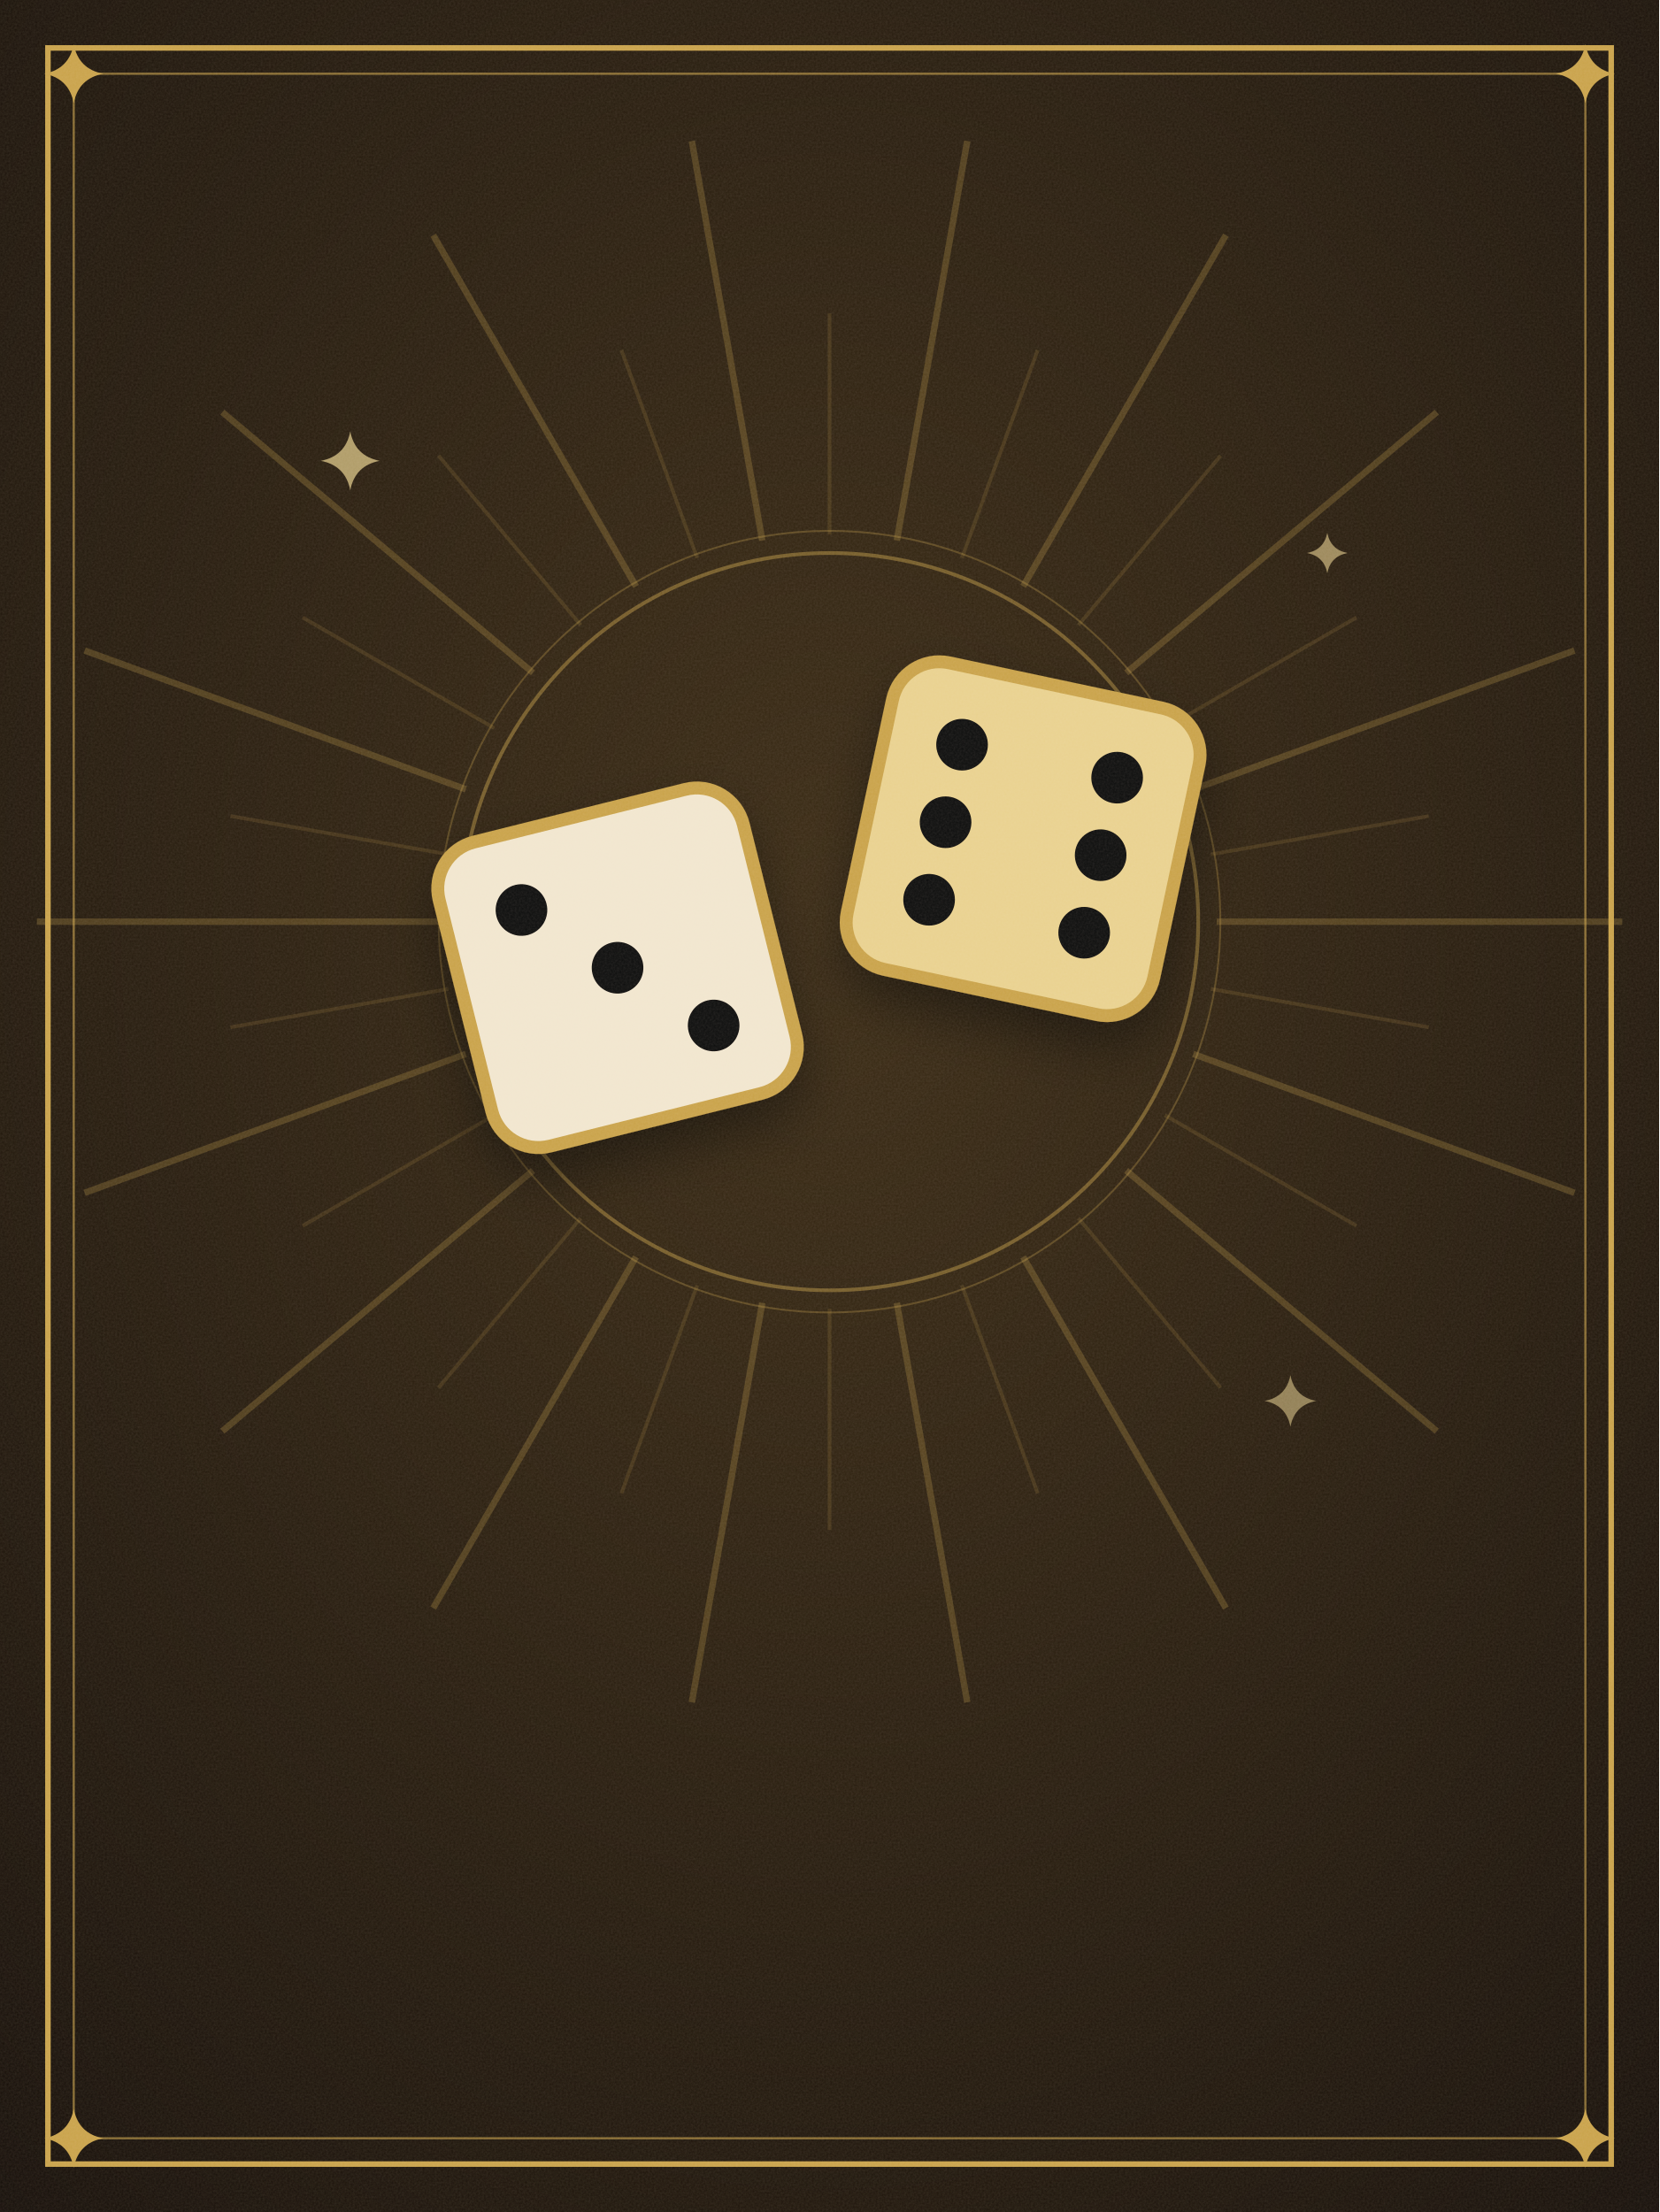
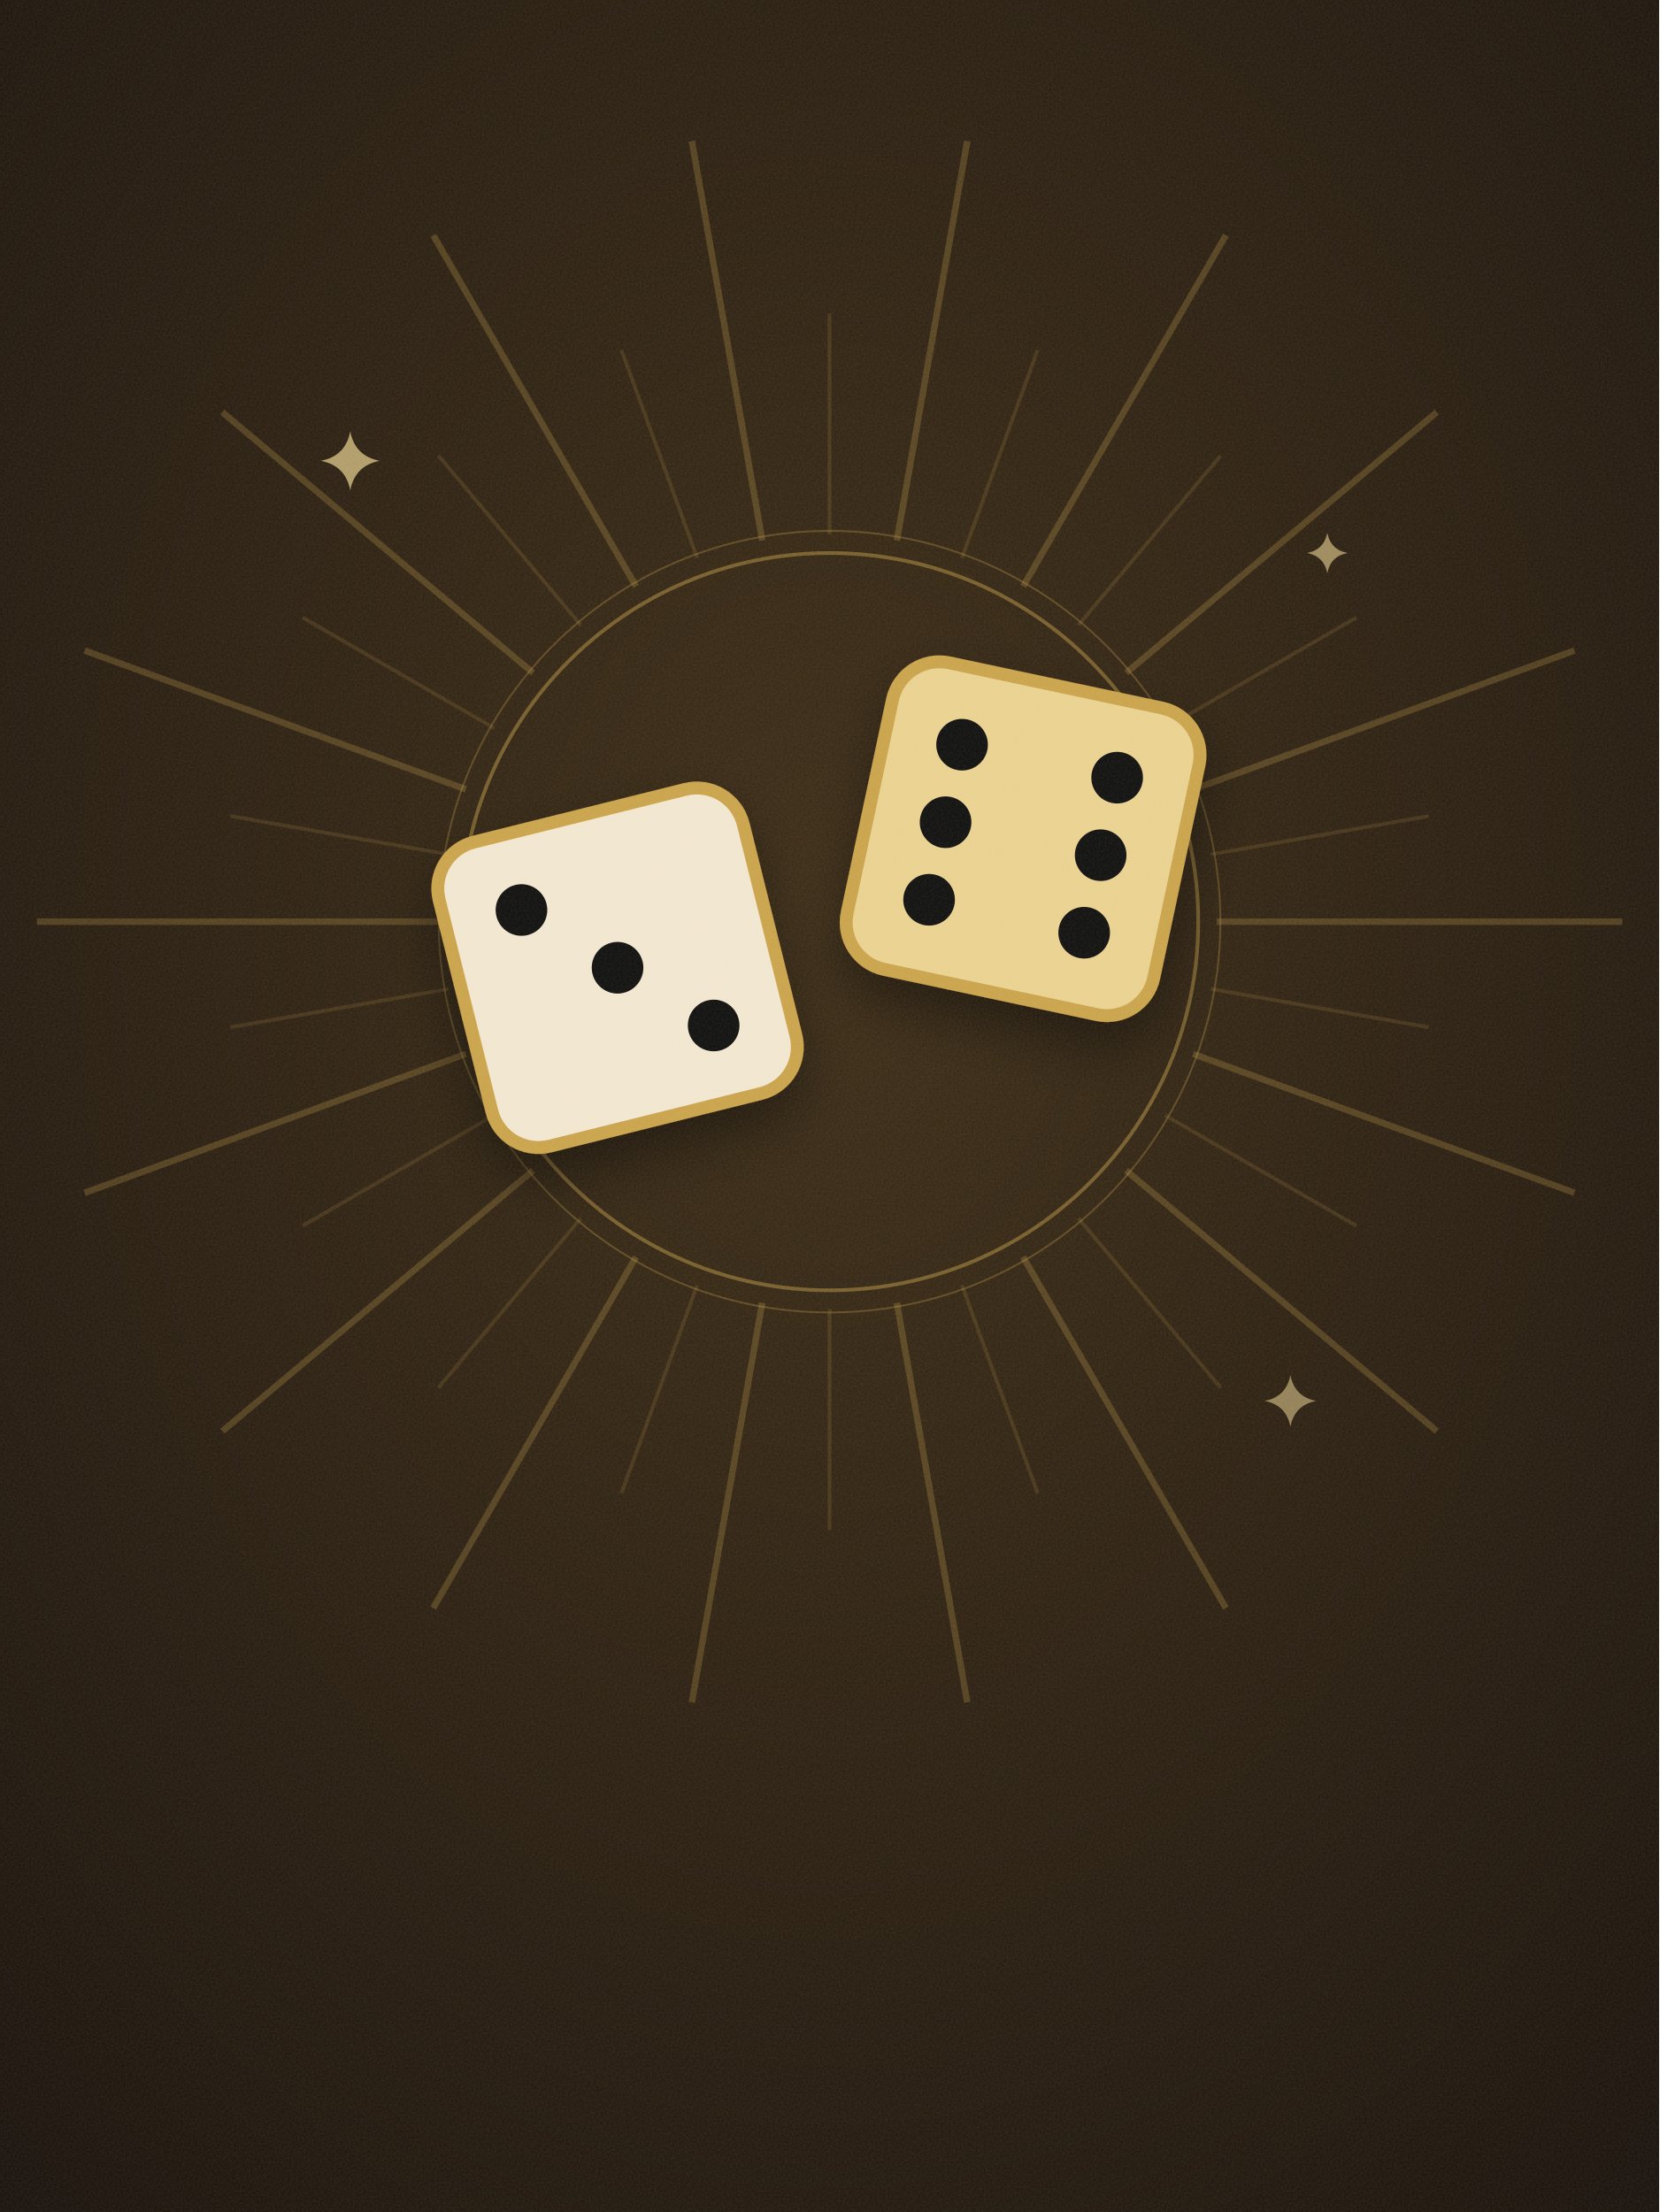
<svg xmlns="http://www.w3.org/2000/svg" viewBox="0 0 900 1200" width="900" height="1200">
  <defs>
    <radialGradient id="g" cx=".5" cy=".42" r=".8">
      <stop offset="0" stop-color="#3a2a14" />
      <stop offset="1" stop-color="#140d08" />
    </radialGradient>
    <filter id="shadow" x="-20%" y="-20%" width="140%" height="140%">
      <feDropShadow dx="0" dy="14" stdDeviation="14" flood-color="#000" flood-opacity=".45" />
    </filter>
    <filter id="n">
      <feTurbulence type="fractalNoise" baseFrequency=".9" numOctaves="3" stitchTiles="stitch" />
      <feColorMatrix values="0 0 0 0 1 0 0 0 0 .9 0 0 0 0 .75 0 0 0 .1 0" />
    </filter>
  </defs>
  <rect width="900" height="1200" fill="url(#g)" />
  <line x1="660.0" y1="500.0" x2="880.0" y2="500.0" stroke="#c9a24a" stroke-width="3.5" opacity="0.26" />
  <line x1="656.8" y1="536.5" x2="775.0" y2="557.3" stroke="#c9a24a" stroke-width="2" opacity="0.16" />
  <line x1="647.3" y1="571.8" x2="854.1" y2="647.1" stroke="#c9a24a" stroke-width="3.5" opacity="0.26" />
  <line x1="631.9" y1="605.0" x2="735.8" y2="665.0" stroke="#c9a24a" stroke-width="2" opacity="0.16" />
  <line x1="610.9" y1="635.0" x2="779.4" y2="776.4" stroke="#c9a24a" stroke-width="3.5" opacity="0.26" />
  <line x1="585.0" y1="660.9" x2="662.1" y2="752.8" stroke="#c9a24a" stroke-width="2" opacity="0.16" />
  <line x1="555.0" y1="681.9" x2="665.0" y2="872.4" stroke="#c9a24a" stroke-width="3.5" opacity="0.26" />
  <line x1="521.8" y1="697.3" x2="562.9" y2="810.1" stroke="#c9a24a" stroke-width="2" opacity="0.16" />
  <line x1="486.5" y1="706.8" x2="524.7" y2="923.5" stroke="#c9a24a" stroke-width="3.5" opacity="0.26" />
  <line x1="450.0" y1="710.0" x2="450.0" y2="830.0" stroke="#c9a24a" stroke-width="2" opacity="0.16" />
  <line x1="413.5" y1="706.8" x2="375.3" y2="923.5" stroke="#c9a24a" stroke-width="3.5" opacity="0.26" />
  <line x1="378.2" y1="697.3" x2="337.1" y2="810.1" stroke="#c9a24a" stroke-width="2" opacity="0.16" />
  <line x1="345.0" y1="681.9" x2="235.0" y2="872.4" stroke="#c9a24a" stroke-width="3.5" opacity="0.26" />
  <line x1="315.0" y1="660.9" x2="237.9" y2="752.8" stroke="#c9a24a" stroke-width="2" opacity="0.16" />
  <line x1="289.1" y1="635.0" x2="120.6" y2="776.4" stroke="#c9a24a" stroke-width="3.5" opacity="0.26" />
  <line x1="268.1" y1="605.0" x2="164.2" y2="665.0" stroke="#c9a24a" stroke-width="2" opacity="0.16" />
  <line x1="252.7" y1="571.8" x2="45.9" y2="647.1" stroke="#c9a24a" stroke-width="3.5" opacity="0.26" />
  <line x1="243.2" y1="536.5" x2="125.0" y2="557.3" stroke="#c9a24a" stroke-width="2" opacity="0.16" />
  <line x1="240.0" y1="500.0" x2="20.0" y2="500.0" stroke="#c9a24a" stroke-width="3.5" opacity="0.26" />
  <line x1="243.2" y1="463.5" x2="125.0" y2="442.7" stroke="#c9a24a" stroke-width="2" opacity="0.16" />
  <line x1="252.7" y1="428.2" x2="45.9" y2="352.9" stroke="#c9a24a" stroke-width="3.5" opacity="0.26" />
  <line x1="268.1" y1="395.0" x2="164.2" y2="335.0" stroke="#c9a24a" stroke-width="2" opacity="0.16" />
  <line x1="289.1" y1="365.0" x2="120.6" y2="223.6" stroke="#c9a24a" stroke-width="3.5" opacity="0.26" />
  <line x1="315.0" y1="339.1" x2="237.9" y2="247.2" stroke="#c9a24a" stroke-width="2" opacity="0.16" />
  <line x1="345.0" y1="318.1" x2="235.0" y2="127.6" stroke="#c9a24a" stroke-width="3.5" opacity="0.26" />
  <line x1="378.2" y1="302.7" x2="337.1" y2="189.9" stroke="#c9a24a" stroke-width="2" opacity="0.16" />
  <line x1="413.5" y1="293.2" x2="375.3" y2="76.5" stroke="#c9a24a" stroke-width="3.5" opacity="0.26" />
  <line x1="450.0" y1="290.0" x2="450.0" y2="170.0" stroke="#c9a24a" stroke-width="2" opacity="0.16" />
  <line x1="486.5" y1="293.2" x2="524.7" y2="76.5" stroke="#c9a24a" stroke-width="3.5" opacity="0.26" />
  <line x1="521.8" y1="302.7" x2="562.9" y2="189.9" stroke="#c9a24a" stroke-width="2" opacity="0.16" />
  <line x1="555.0" y1="318.1" x2="665.0" y2="127.6" stroke="#c9a24a" stroke-width="3.5" opacity="0.26" />
  <line x1="585.0" y1="339.1" x2="662.1" y2="247.2" stroke="#c9a24a" stroke-width="2" opacity="0.16" />
  <line x1="610.9" y1="365.0" x2="779.4" y2="223.6" stroke="#c9a24a" stroke-width="3.5" opacity="0.26" />
  <line x1="631.9" y1="395.0" x2="735.8" y2="335.0" stroke="#c9a24a" stroke-width="2" opacity="0.16" />
  <line x1="647.3" y1="428.2" x2="854.1" y2="352.9" stroke="#c9a24a" stroke-width="3.5" opacity="0.26" />
  <line x1="656.8" y1="463.5" x2="775.0" y2="442.7" stroke="#c9a24a" stroke-width="2" opacity="0.16" />
  <circle cx="450" cy="500" r="200" fill="none" stroke="#c9a24a" stroke-width="2" opacity=".45" />
  <circle cx="450" cy="500" r="212" fill="none" stroke="#c9a24a" stroke-width="1" opacity=".3" />
  <g filter="url(#shadow)">
    <g transform="rotate(-14 335 525)">
      <rect x="250" y="440" width="170" height="170" rx="26" fill="#f1e6cf" stroke="#c9a24a" stroke-width="7" />
      <circle cx="292" cy="482" r="14" fill="#0d0a09" />
      <circle cx="335" cy="525" r="14" fill="#0d0a09" />
      <circle cx="378" cy="568" r="14" fill="#0d0a09" />
    </g>
    <g transform="rotate(12 555 455)">
      <rect x="470" y="370" width="170" height="170" rx="26" fill="#e9d18f" stroke="#c9a24a" stroke-width="7" />
      <circle cx="512" cy="412" r="14" fill="#0d0a09" />
      <circle cx="598" cy="412" r="14" fill="#0d0a09" />
      <circle cx="512" cy="498" r="14" fill="#0d0a09" />
      <circle cx="598" cy="498" r="14" fill="#0d0a09" />
      <circle cx="512" cy="455" r="14" fill="#0d0a09" />
      <circle cx="598" cy="455" r="14" fill="#0d0a09" />
    </g>
  </g>
  <path d="M190 234Q192.56 247.44 206 250Q192.56 252.56 190 266Q187.44 252.56 174 250Q187.44 247.44 190 234Z" fill="#e9d18f" opacity="0.7" />
  <path d="M720 289Q721.76 298.24 731 300Q721.76 301.76 720 311Q718.24 301.76 709 300Q718.24 298.24 720 289Z" fill="#e9d18f" opacity="0.6" />
  <path d="M700 746Q702.24 757.76 714 760Q702.24 762.24 700 774Q697.76 762.24 686 760Q697.76 757.76 700 746Z" fill="#e9d18f" opacity="0.55" />
-   <rect x="26" y="26" width="848" height="1148" fill="none" stroke="#c9a24a" stroke-width="3" />
-   <rect x="40" y="40" width="820" height="1120" fill="none" stroke="#c9a24a" stroke-width="1.2" opacity=".6" />
-   <path d="M40 24Q42.56 37.44 56 40Q42.56 42.56 40 56Q37.44 42.56 24 40Q37.44 37.44 40 24Z" fill="#c9a24a" opacity="1" />
-   <path d="M860 24Q862.56 37.44 876 40Q862.56 42.56 860 56Q857.44 42.56 844 40Q857.44 37.44 860 24Z" fill="#c9a24a" opacity="1" />
-   <path d="M40 1144Q42.56 1157.44 56 1160Q42.56 1162.56 40 1176Q37.44 1162.56 24 1160Q37.44 1157.44 40 1144Z" fill="#c9a24a" opacity="1" />
-   <path d="M860 1144Q862.56 1157.44 876 1160Q862.56 1162.56 860 1176Q857.44 1162.56 844 1160Q857.44 1157.44 860 1144Z" fill="#c9a24a" opacity="1" />
  <rect width="900" height="1200" filter="url(#n)" />
</svg>
